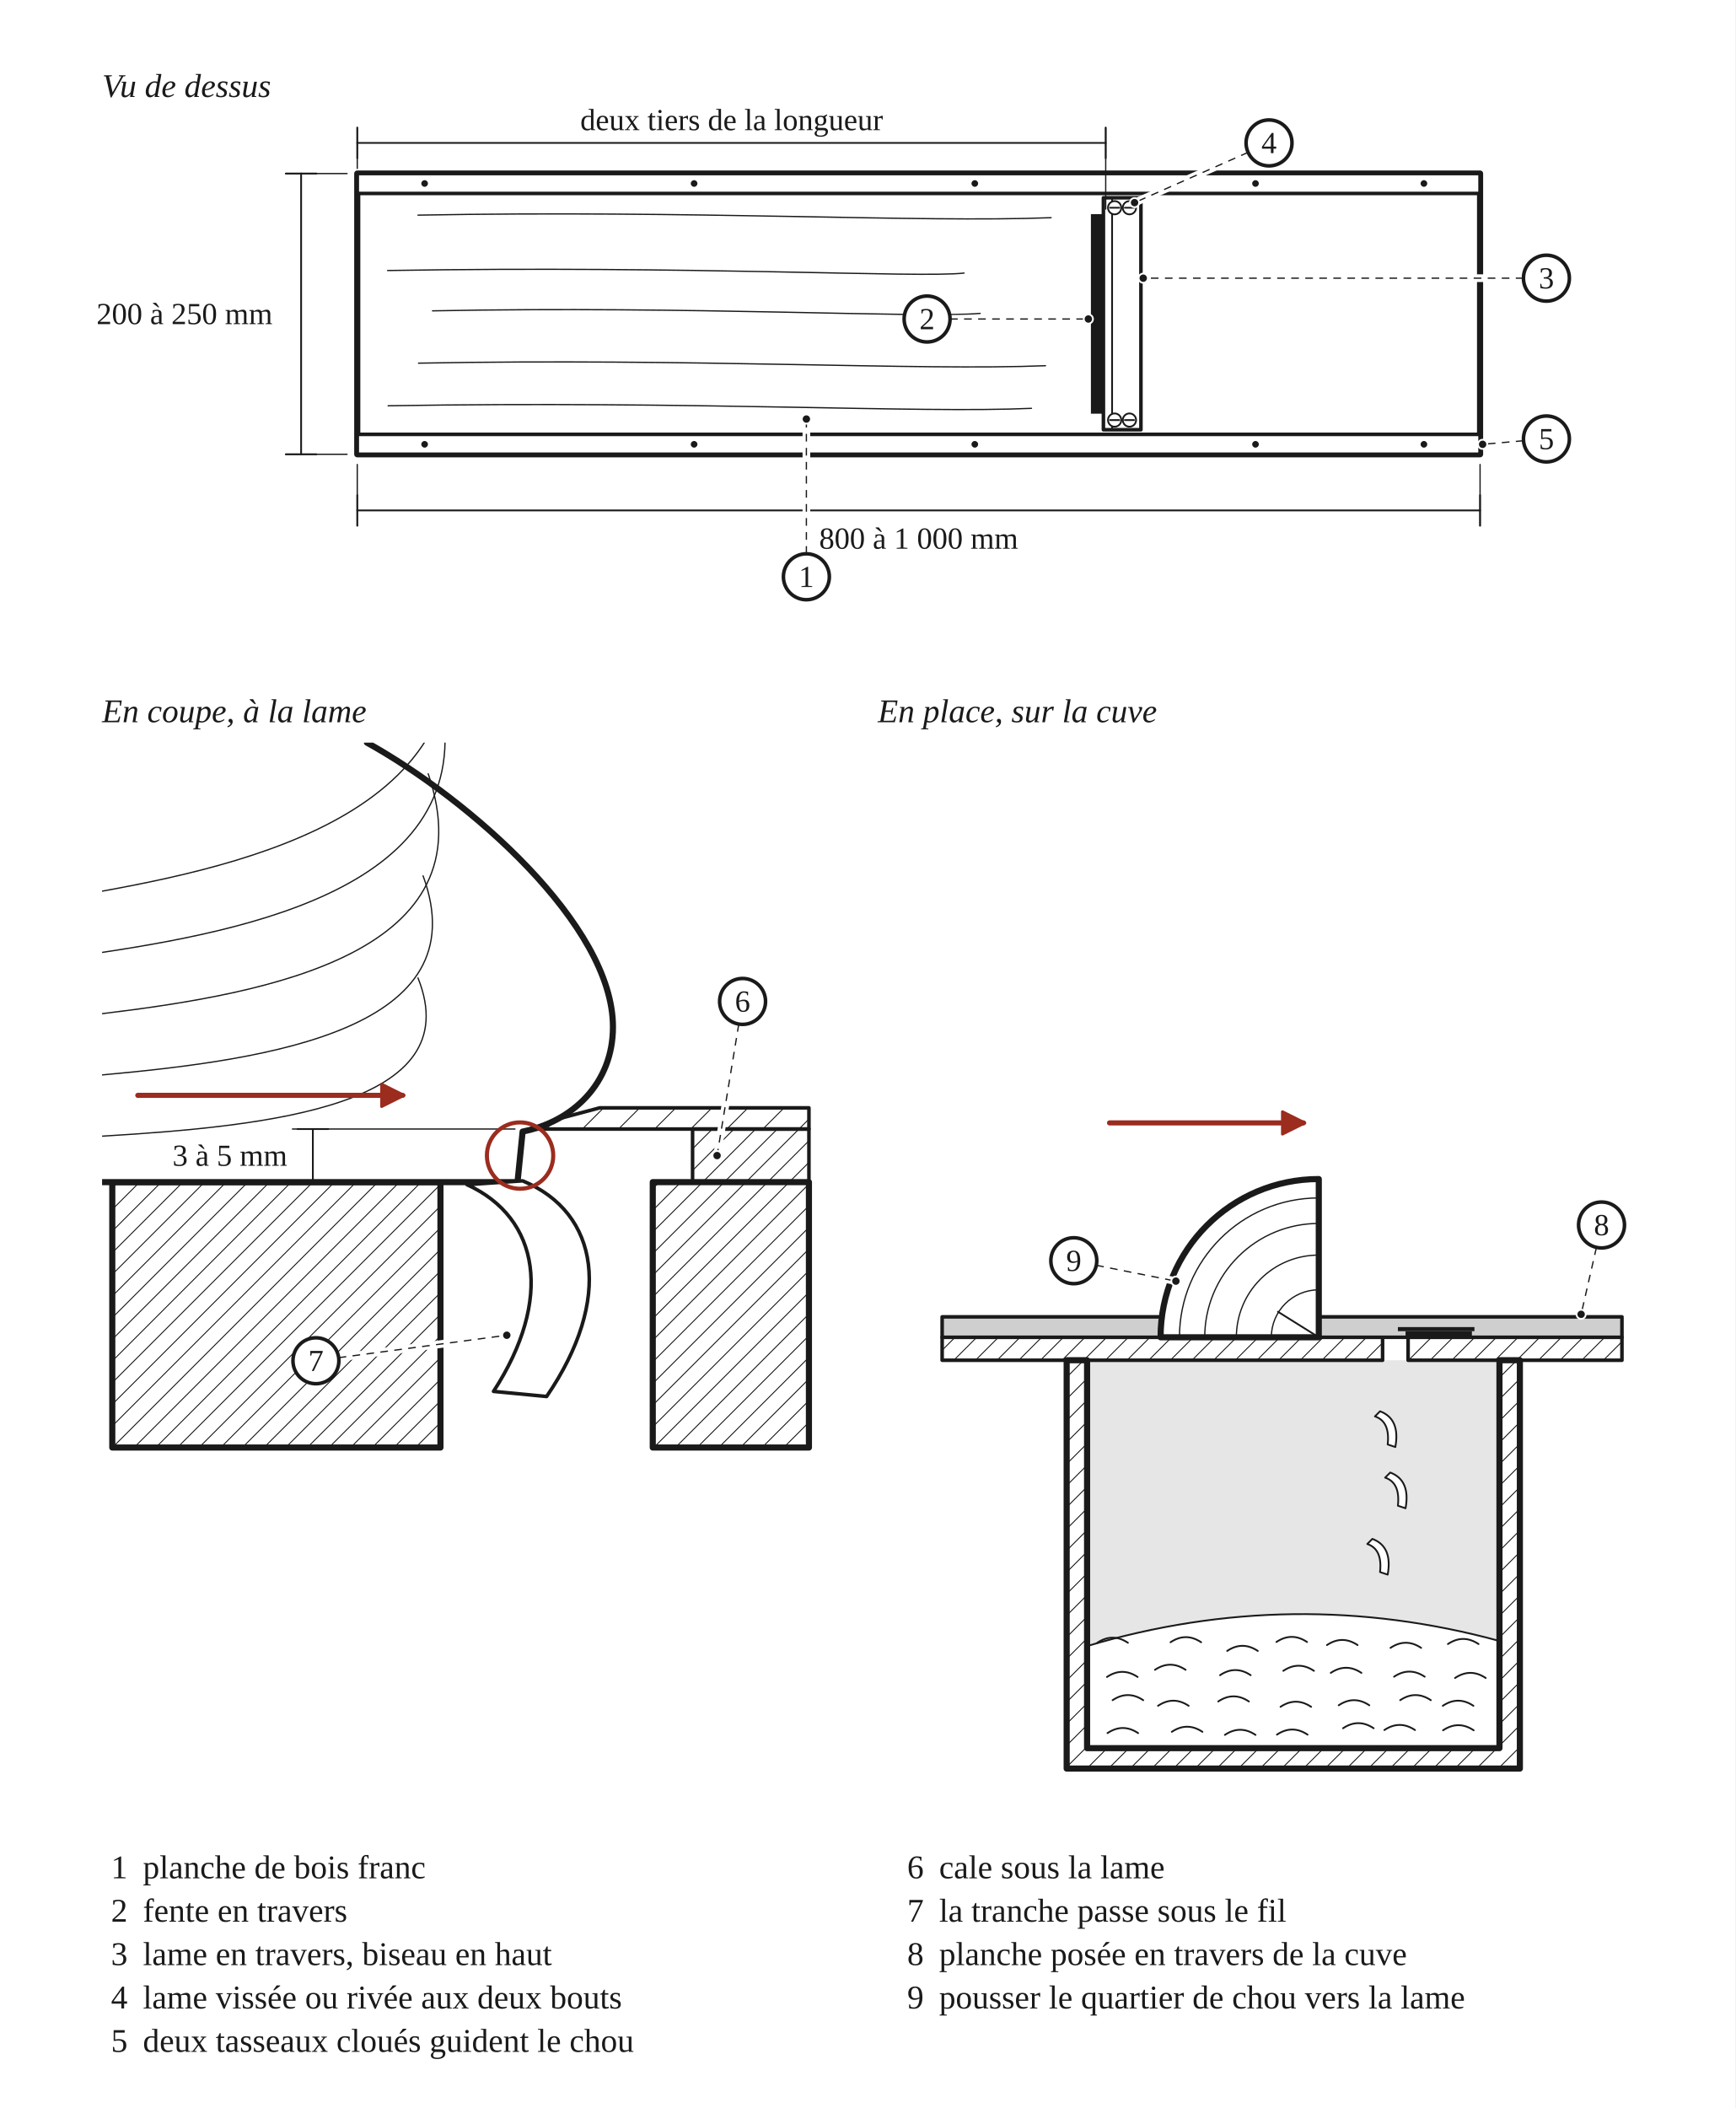
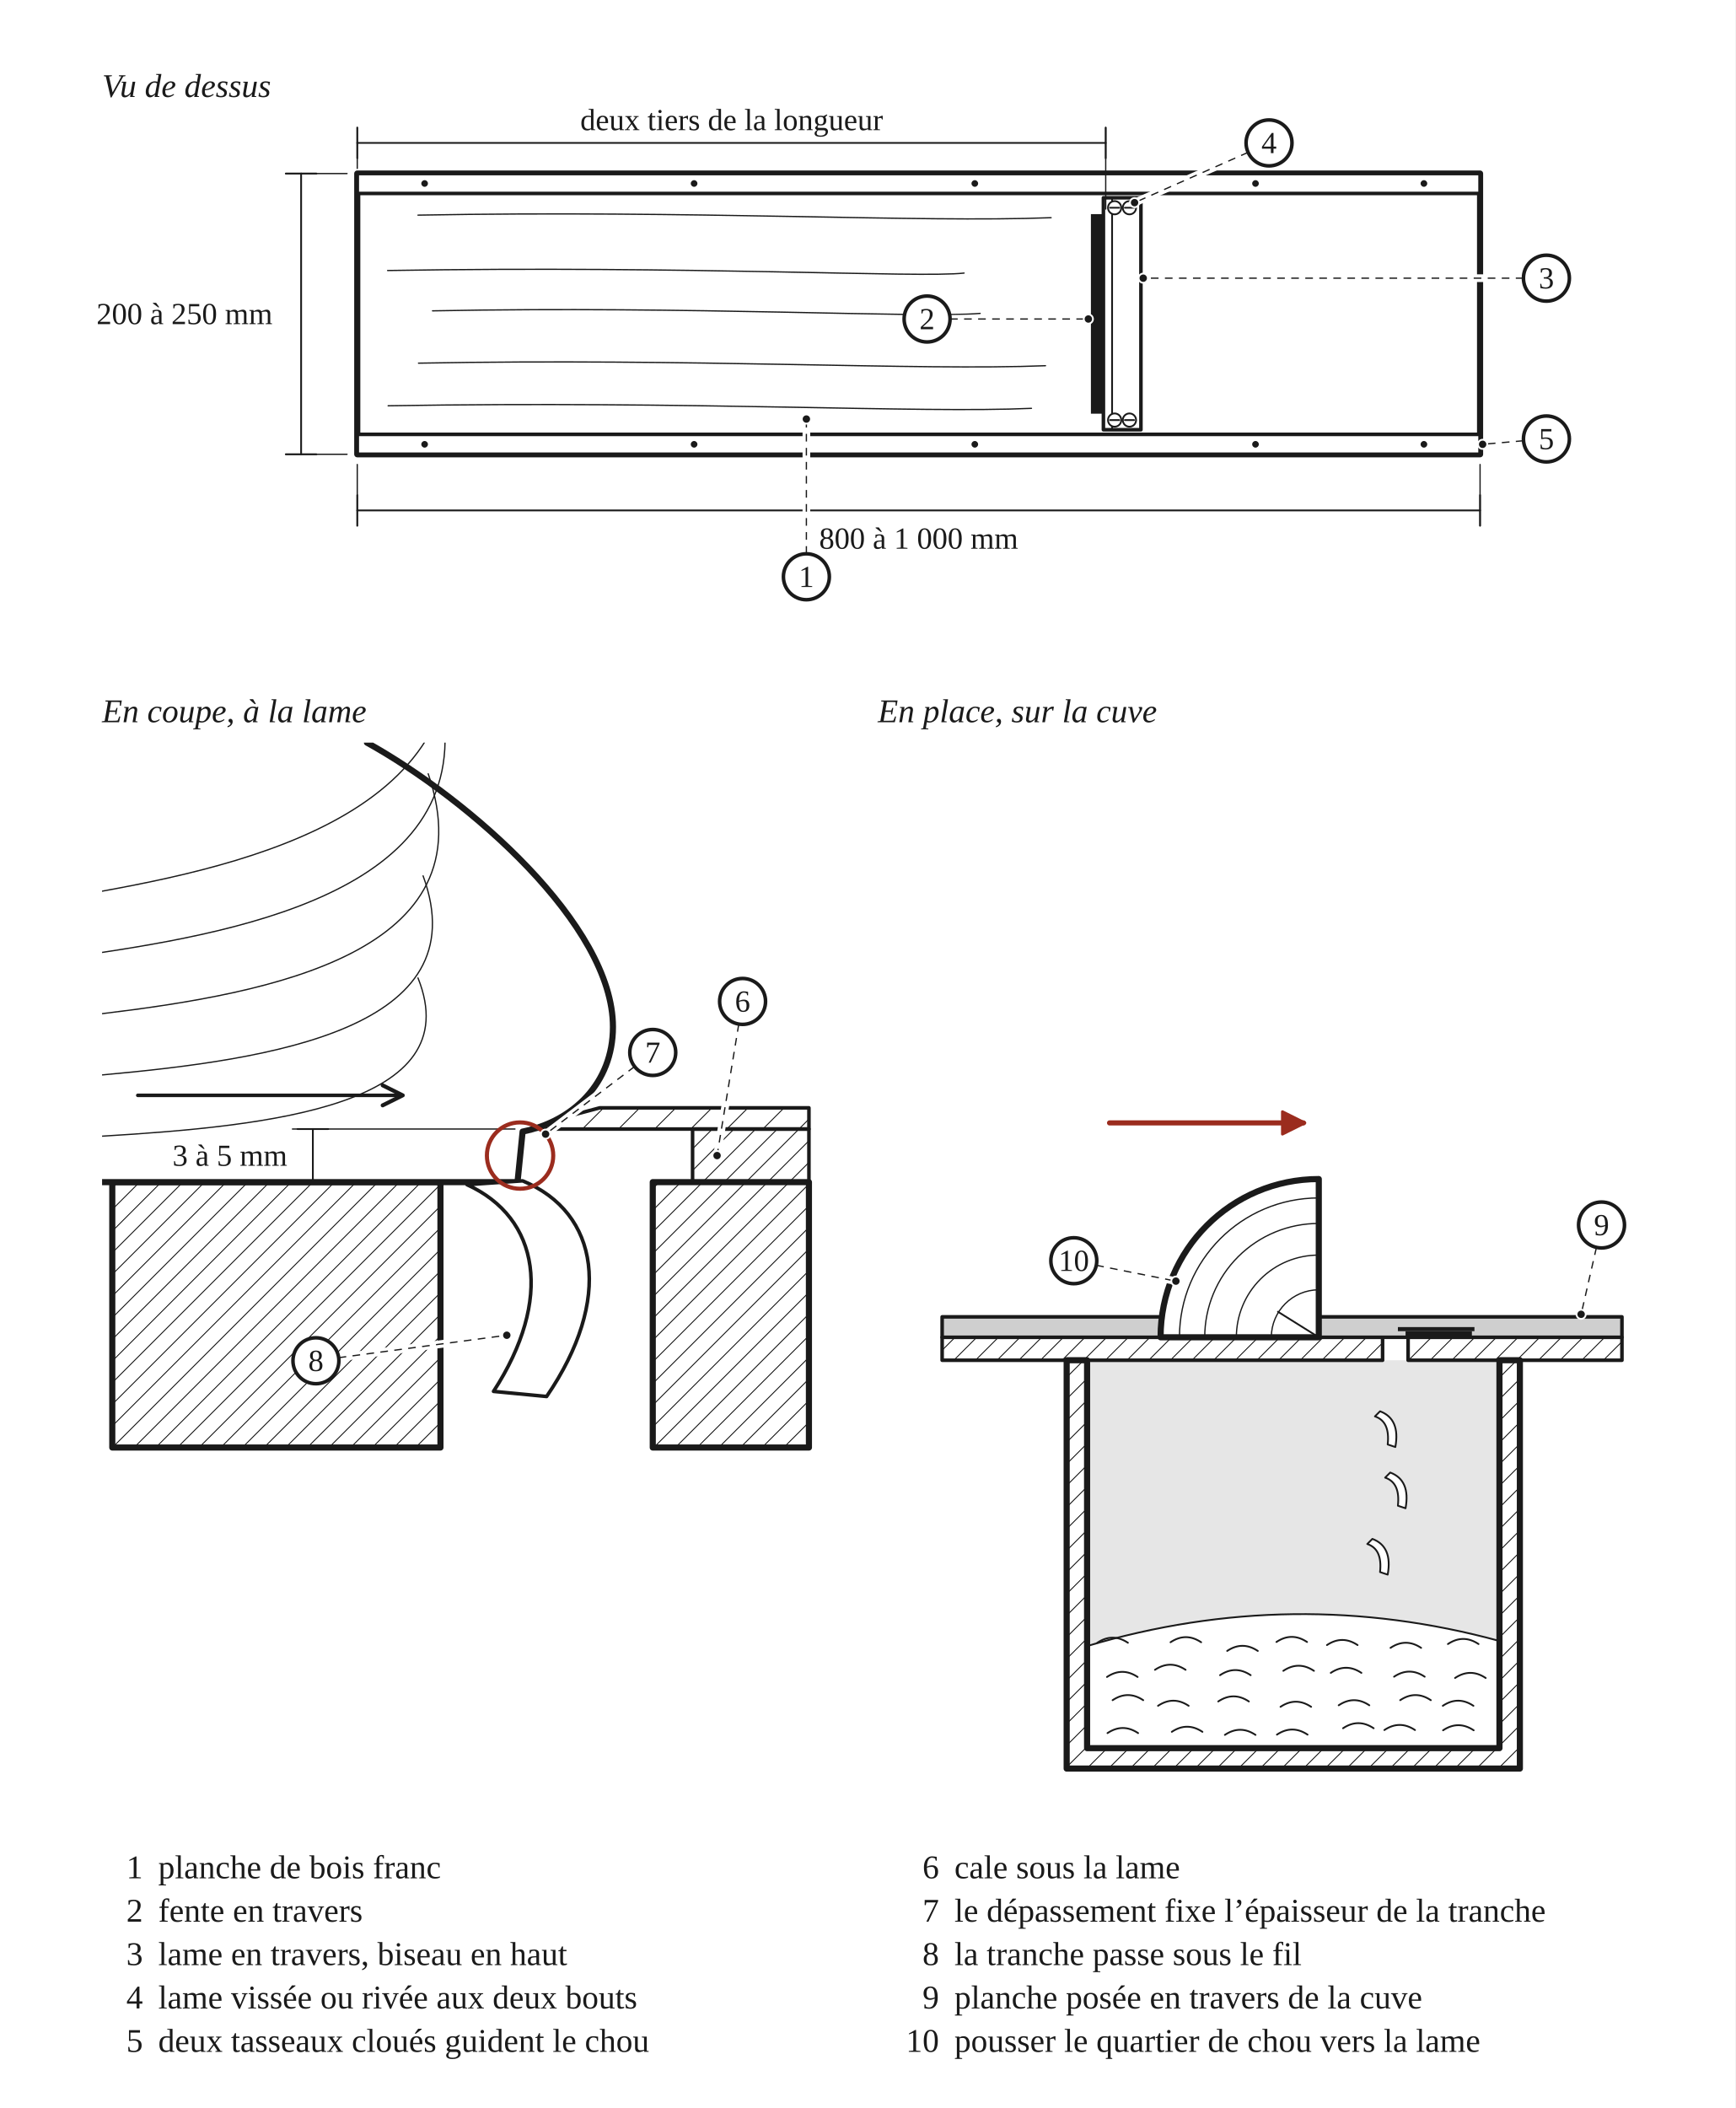
<svg xmlns="http://www.w3.org/2000/svg" width="680" height="826" viewBox="0 0 680 826" role="img">
  <defs>
    <pattern id="h-bois" width="6" height="6" patternUnits="userSpaceOnUse" patternTransform="rotate(45)">
      <line x1="0" y1="0" x2="0" y2="6" stroke="#1A1A1A" stroke-width="0.7" />
    </pattern>
    <pattern id="h-metal" width="10" height="10" patternUnits="userSpaceOnUse" patternTransform="rotate(45)">
      <line x1="0" y1="0" x2="0" y2="10" stroke="#1A1A1A" stroke-width="0.7" />
    </pattern>
+     <marker id="fl" viewBox="0 0 10 10" refX="9" refY="5" markerWidth="7" markerHeight="7" orient="auto-start-reverse">
+       <path d="M1 1 L9 5 L1 9" fill="none" stroke="#1A1A1A" stroke-width="1.6" stroke-linecap="round" stroke-linejoin="round" />
+     </marker>
    <marker id="fl-r" viewBox="0 0 10 10" refX="8.5" refY="5" markerWidth="5.5" markerHeight="5.5" orient="auto-start-reverse">
      <path d="M1 1 L9 5 L1 9 Z" fill="#9B2C1E" stroke="#9B2C1E" stroke-width="1" stroke-linejoin="round" />
    </marker>
  </defs>
  <rect x="0" y="0" width="680" height="826" fill="#FFFFFF" />
  <text x="40" y="38" font-family="Georgia, 'Times New Roman', serif" font-size="13" font-style="italic" fill="#1A1A1A">Vu de dessus</text>
  <g transform="translate(40 46)" data-vue="dessus">
    <rect x="100" y="22" width="440" height="110" fill="#FFFFFF" stroke="#1A1A1A" stroke-width="2.4" stroke-linejoin="round" stroke-linecap="round" />
    <path d="M123.8 38.3 C232 36.3 320 41.3 371.9 39.3" fill="none" stroke="#1A1A1A" stroke-width="0.5" stroke-linejoin="round" stroke-linecap="round" />
    <path d="M111.9 60 C232 58 320 63 337.8 61" fill="none" stroke="#1A1A1A" stroke-width="0.5" stroke-linejoin="round" stroke-linecap="round" />
    <path d="M129.5 75.8 C232 73.8 320 78.8 344.1 76.8" fill="none" stroke="#1A1A1A" stroke-width="0.5" stroke-linejoin="round" stroke-linecap="round" />
    <path d="M124 96.3 C232 94.3 320 99.3 369.7 97.3" fill="none" stroke="#1A1A1A" stroke-width="0.5" stroke-linejoin="round" stroke-linecap="round" />
    <path d="M112.1 113 C232 111 320 116 364.2 114" fill="none" stroke="#1A1A1A" stroke-width="0.5" stroke-linejoin="round" stroke-linecap="round" />
    <rect x="387.5" y="37.9" width="11.7" height="78.2" fill="#1A1A1A" stroke="none" />
    <rect x="392.4" y="31.5" width="14.7" height="90.9" fill="#FFFFFF" stroke="#1A1A1A" stroke-width="1.4" stroke-linejoin="round" stroke-linecap="round" />
    <line x1="395.8" y1="31.5" x2="395.8" y2="122.5" fill="none" stroke="#1A1A1A" stroke-width="0.7" stroke-linejoin="round" stroke-linecap="round" />
    <circle cx="396.8" cy="35.4" r="2.6" fill="#FFFFFF" stroke="#1A1A1A" stroke-width="0.7" stroke-linejoin="round" stroke-linecap="round" />
    <line x1="395" y1="35.4" x2="398.6" y2="35.4" fill="none" stroke="#1A1A1A" stroke-width="0.7" stroke-linejoin="round" stroke-linecap="round" />
    <circle cx="402.6" cy="35.4" r="2.6" fill="#FFFFFF" stroke="#1A1A1A" stroke-width="0.7" stroke-linejoin="round" stroke-linecap="round" />
    <line x1="400.8" y1="35.4" x2="404.4" y2="35.4" fill="none" stroke="#1A1A1A" stroke-width="0.7" stroke-linejoin="round" stroke-linecap="round" />
    <circle cx="396.8" cy="118.6" r="2.6" fill="#FFFFFF" stroke="#1A1A1A" stroke-width="0.7" stroke-linejoin="round" stroke-linecap="round" />
    <line x1="395" y1="118.6" x2="398.6" y2="118.6" fill="none" stroke="#1A1A1A" stroke-width="0.7" stroke-linejoin="round" stroke-linecap="round" />
    <circle cx="402.6" cy="118.6" r="2.6" fill="#FFFFFF" stroke="#1A1A1A" stroke-width="0.7" stroke-linejoin="round" stroke-linecap="round" />
    <line x1="400.8" y1="118.6" x2="404.4" y2="118.6" fill="none" stroke="#1A1A1A" stroke-width="0.7" stroke-linejoin="round" stroke-linecap="round" />
    <rect x="100" y="22" width="440" height="7.8" fill="#FFFFFF" stroke="#1A1A1A" stroke-width="1.4" stroke-linejoin="round" stroke-linecap="round" />
    <circle cx="126.4" cy="25.9" r="1.3" fill="#1A1A1A" stroke="none" />
    <circle cx="232" cy="25.9" r="1.3" fill="#1A1A1A" stroke="none" />
    <circle cx="342" cy="25.9" r="1.3" fill="#1A1A1A" stroke="none" />
    <circle cx="452" cy="25.9" r="1.3" fill="#1A1A1A" stroke="none" />
    <circle cx="518" cy="25.9" r="1.3" fill="#1A1A1A" stroke="none" />
    <rect x="100" y="124.2" width="440" height="7.8" fill="#FFFFFF" stroke="#1A1A1A" stroke-width="1.4" stroke-linejoin="round" stroke-linecap="round" />
    <circle cx="126.4" cy="128.1" r="1.3" fill="#1A1A1A" stroke="none" />
    <circle cx="232" cy="128.1" r="1.3" fill="#1A1A1A" stroke="none" />
    <circle cx="342" cy="128.1" r="1.3" fill="#1A1A1A" stroke="none" />
    <circle cx="452" cy="128.1" r="1.3" fill="#1A1A1A" stroke="none" />
    <circle cx="518" cy="128.1" r="1.3" fill="#1A1A1A" stroke="none" />
    <line x1="100" y1="154" x2="540" y2="154" fill="none" stroke="#1A1A1A" stroke-width="0.7" stroke-linejoin="round" stroke-linecap="round" />
    <line x1="100" y1="148" x2="100" y2="160" fill="none" stroke="#1A1A1A" stroke-width="0.7" stroke-linejoin="round" stroke-linecap="round" />
    <line x1="540" y1="148" x2="540" y2="160" fill="none" stroke="#1A1A1A" stroke-width="0.7" stroke-linejoin="round" stroke-linecap="round" />
    <text x="320" y="169" text-anchor="middle" font-family="Georgia, 'Times New Roman', serif" font-size="12" fill="#1A1A1A" stroke="#FFFFFF" stroke-width="3" stroke-linejoin="round" paint-order="stroke">800 à 1 000 mm</text>
    <line x1="100" y1="136" x2="100" y2="160" fill="none" stroke="#1A1A1A" stroke-width="0.5" stroke-linejoin="round" stroke-linecap="round" />
    <line x1="540" y1="136" x2="540" y2="160" fill="none" stroke="#1A1A1A" stroke-width="0.5" stroke-linejoin="round" stroke-linecap="round" />
    <line x1="78" y1="22" x2="78" y2="132" fill="none" stroke="#1A1A1A" stroke-width="0.7" stroke-linejoin="round" stroke-linecap="round" />
    <line x1="72" y1="22" x2="84" y2="22" fill="none" stroke="#1A1A1A" stroke-width="0.7" stroke-linejoin="round" stroke-linecap="round" />
    <line x1="72" y1="132" x2="84" y2="132" fill="none" stroke="#1A1A1A" stroke-width="0.7" stroke-linejoin="round" stroke-linecap="round" />
    <text x="32.3" y="81" text-anchor="middle" font-family="Georgia, 'Times New Roman', serif" font-size="12" fill="#1A1A1A" stroke="#FFFFFF" stroke-width="3" stroke-linejoin="round" paint-order="stroke">200 à 250 mm</text>
    <line x1="72" y1="22" x2="96" y2="22" fill="none" stroke="#1A1A1A" stroke-width="0.5" stroke-linejoin="round" stroke-linecap="round" />
    <line x1="72" y1="132" x2="96" y2="132" fill="none" stroke="#1A1A1A" stroke-width="0.5" stroke-linejoin="round" stroke-linecap="round" />
    <line x1="100" y1="10" x2="393.3" y2="10" fill="none" stroke="#1A1A1A" stroke-width="0.7" stroke-linejoin="round" stroke-linecap="round" />
    <line x1="100" y1="4" x2="100" y2="16" fill="none" stroke="#1A1A1A" stroke-width="0.7" stroke-linejoin="round" stroke-linecap="round" />
    <line x1="393.3" y1="4" x2="393.3" y2="16" fill="none" stroke="#1A1A1A" stroke-width="0.7" stroke-linejoin="round" stroke-linecap="round" />
    <text x="246.7" y="5" text-anchor="middle" font-family="Georgia, 'Times New Roman', serif" font-size="12" fill="#1A1A1A" stroke="#FFFFFF" stroke-width="3" stroke-linejoin="round" paint-order="stroke">deux tiers de la longueur</text>
    <line x1="393.3" y1="4" x2="393.3" y2="35.9" fill="none" stroke="#1A1A1A" stroke-width="0.5" stroke-linejoin="round" stroke-linecap="round" />
    <line x1="100" y1="4" x2="100" y2="20" fill="none" stroke="#1A1A1A" stroke-width="0.5" stroke-linejoin="round" stroke-linecap="round" />
  </g>
  <text x="40" y="283" font-family="Georgia, 'Times New Roman', serif" font-size="13" font-style="italic" fill="#1A1A1A">En coupe, à la lame</text>
  <g transform="translate(40 291)" data-vue="coupe">
    <path d="M4 172.2 L132.6 172.2 L132.6 276.2 L4 276.2 Z" fill="url(#h-bois)" stroke="#1A1A1A" stroke-width="2.4" stroke-linejoin="round" />
    <path d="M215.8 172.2 L277 172.2 L277 276.2 L215.8 276.2 Z" fill="url(#h-bois)" stroke="#1A1A1A" stroke-width="2.4" stroke-linejoin="round" />
    <rect x="231.4" y="151.4" width="45.6" height="20.8" fill="url(#h-bois)" stroke="#1A1A1A" stroke-width="1.4" stroke-linejoin="round" />
    <path d="M163.8 151.4 L195 143.1 L277 143.1 L277 151.4 Z" fill="url(#h-metal)" stroke="#1A1A1A" stroke-width="1.4" stroke-linejoin="round" />
    <clipPath id="vue-80-41-chou">
      <rect x="0" y="0" width="281" height="410" />
    </clipPath>
    <g clip-path="url(#vue-80-41-chou)">
      <path d="M0 172.2 L162.8 172.2 L164.8 152.4 C184.6 148.4 200.2 133.4 200.2 111.4 C200.2 71.4 143.8 22.2 103.8 0 L0 0 Z" fill="#FFFFFF" stroke="none" />
      <path d="M0 154.2 C66.3 150.2 143.8 142.2 123.8 92.2" fill="none" stroke="#1A1A1A" stroke-width="0.5" stroke-linejoin="round" stroke-linecap="round" />
      <path d="M0 130.2 C66.3 124.2 147.8 112.2 125.8 52.2" fill="none" stroke="#1A1A1A" stroke-width="0.5" stroke-linejoin="round" stroke-linecap="round" />
      <path d="M0 106.2 C66.3 98.2 151.8 82.2 127.8 12.2" fill="none" stroke="#1A1A1A" stroke-width="0.5" stroke-linejoin="round" stroke-linecap="round" />
      <path d="M0 82.2 C66.3 72.2 155.8 52.2 129.8 -27.8" fill="none" stroke="#1A1A1A" stroke-width="0.5" stroke-linejoin="round" stroke-linecap="round" />
      <path d="M0 58.2 C66.3 46.2 159.8 22.2 131.8 -67.8" fill="none" stroke="#1A1A1A" stroke-width="0.5" stroke-linejoin="round" stroke-linecap="round" />
      <path d="M0 172.2 L162.8 172.2 L164.8 152.4 C184.6 148.4 200.2 133.4 200.2 111.4 C200.2 71.4 143.8 22.2 103.8 0" fill="none" stroke="#1A1A1A" stroke-width="2.4" stroke-linejoin="round" stroke-linecap="round" />
    </g>
    <path d="M164.8 171.7 C195 184.2 200.2 218.2 174.2 256.2 L153.4 254.2 C176.8 218.2 171.6 186.2 143 173.2 Z" fill="#FFFFFF" stroke="#1A1A1A" stroke-width="1.4" stroke-linejoin="round" stroke-linecap="round" />
-     <path d="M14 138.2 L117.8 138.2" fill="none" stroke="#9B2C1E" stroke-width="2" stroke-linejoin="round" stroke-linecap="round" marker-end="url(#fl-r)" />
+     <path d="M14 138.2 L117.8 138.2" fill="none" stroke="#1A1A1A" stroke-width="1.4" stroke-linejoin="round" stroke-linecap="round" marker-end="url(#fl)" />
    <line x1="161.8" y1="151.4" x2="74.6" y2="151.4" fill="none" stroke="#1A1A1A" stroke-width="0.5" stroke-linejoin="round" stroke-linecap="round" />
    <line x1="82.6" y1="151.4" x2="82.6" y2="172.2" fill="none" stroke="#1A1A1A" stroke-width="0.7" stroke-linejoin="round" stroke-linecap="round" />
    <line x1="76.6" y1="151.4" x2="88.6" y2="151.4" fill="none" stroke="#1A1A1A" stroke-width="0.7" stroke-linejoin="round" stroke-linecap="round" />
    <line x1="76.6" y1="172.2" x2="88.6" y2="172.2" fill="none" stroke="#1A1A1A" stroke-width="0.7" stroke-linejoin="round" stroke-linecap="round" />
    <text x="50.1" y="165.8" text-anchor="middle" font-family="Georgia, 'Times New Roman', serif" font-size="12" fill="#1A1A1A" stroke="#FFFFFF" stroke-width="3" stroke-linejoin="round" paint-order="stroke">3 à 5 mm</text>
    <circle cx="163.8" cy="161.8" r="13" fill="none" stroke="#9B2C1E" stroke-width="1.6" />
  </g>
  <text x="344" y="283" font-family="Georgia, 'Times New Roman', serif" font-size="13" font-style="italic" fill="#1A1A1A">En place, sur la cuve</text>
  <g transform="translate(344 291)" data-vue="place">
    <rect x="82" y="242" width="161.6" height="152" fill="#E6E6E6" stroke="none" />
    <path d="M82 394 L82 354 Q162.8 330 243.6 352 L243.6 394 Z" fill="#FFFFFF" stroke="none" />
    <path d="M86 352.7 q6 -4 12 0" fill="none" stroke="#1A1A1A" stroke-width="0.7" stroke-linejoin="round" stroke-linecap="round" />
    <path d="M114.7 352.5 q6 -4 12 0" fill="none" stroke="#1A1A1A" stroke-width="0.7" stroke-linejoin="round" stroke-linecap="round" />
    <path d="M136.9 355.9 q6 -4 12 0" fill="none" stroke="#1A1A1A" stroke-width="0.7" stroke-linejoin="round" stroke-linecap="round" />
    <path d="M156.2 352.4 q6 -4 12 0" fill="none" stroke="#1A1A1A" stroke-width="0.7" stroke-linejoin="round" stroke-linecap="round" />
    <path d="M176 353.6 q6 -4 12 0" fill="none" stroke="#1A1A1A" stroke-width="0.7" stroke-linejoin="round" stroke-linecap="round" />
    <path d="M200.9 354.7 q6 -4 12 0" fill="none" stroke="#1A1A1A" stroke-width="0.7" stroke-linejoin="round" stroke-linecap="round" />
    <path d="M223.4 353.2 q6 -4 12 0" fill="none" stroke="#1A1A1A" stroke-width="0.7" stroke-linejoin="round" stroke-linecap="round" />
    <path d="M89.8 366.1 q6 -4 12 0" fill="none" stroke="#1A1A1A" stroke-width="0.7" stroke-linejoin="round" stroke-linecap="round" />
    <path d="M108.6 363.3 q6 -4 12 0" fill="none" stroke="#1A1A1A" stroke-width="0.7" stroke-linejoin="round" stroke-linecap="round" />
    <path d="M134.1 365.4 q6 -4 12 0" fill="none" stroke="#1A1A1A" stroke-width="0.7" stroke-linejoin="round" stroke-linecap="round" />
    <path d="M158.9 363.7 q6 -4 12 0" fill="none" stroke="#1A1A1A" stroke-width="0.7" stroke-linejoin="round" stroke-linecap="round" />
    <path d="M177.5 364.5 q6 -4 12 0" fill="none" stroke="#1A1A1A" stroke-width="0.7" stroke-linejoin="round" stroke-linecap="round" />
    <path d="M202.3 366 q6 -4 12 0" fill="none" stroke="#1A1A1A" stroke-width="0.7" stroke-linejoin="round" stroke-linecap="round" />
    <path d="M226.2 366.5 q6 -4 12 0" fill="none" stroke="#1A1A1A" stroke-width="0.7" stroke-linejoin="round" stroke-linecap="round" />
    <path d="M92 375.2 q6 -4 12 0" fill="none" stroke="#1A1A1A" stroke-width="0.7" stroke-linejoin="round" stroke-linecap="round" />
    <path d="M109.8 377.4 q6 -4 12 0" fill="none" stroke="#1A1A1A" stroke-width="0.7" stroke-linejoin="round" stroke-linecap="round" />
    <path d="M133.4 375.7 q6 -4 12 0" fill="none" stroke="#1A1A1A" stroke-width="0.7" stroke-linejoin="round" stroke-linecap="round" />
    <path d="M157.8 377.8 q6 -4 12 0" fill="none" stroke="#1A1A1A" stroke-width="0.7" stroke-linejoin="round" stroke-linecap="round" />
    <path d="M180.6 377.2 q6 -4 12 0" fill="none" stroke="#1A1A1A" stroke-width="0.7" stroke-linejoin="round" stroke-linecap="round" />
    <path d="M204.7 375.2 q6 -4 12 0" fill="none" stroke="#1A1A1A" stroke-width="0.7" stroke-linejoin="round" stroke-linecap="round" />
    <path d="M221.4 377.4 q6 -4 12 0" fill="none" stroke="#1A1A1A" stroke-width="0.7" stroke-linejoin="round" stroke-linecap="round" />
    <path d="M90 388.1 q6 -4 12 0" fill="none" stroke="#1A1A1A" stroke-width="0.7" stroke-linejoin="round" stroke-linecap="round" />
    <path d="M115.2 387.6 q6 -4 12 0" fill="none" stroke="#1A1A1A" stroke-width="0.7" stroke-linejoin="round" stroke-linecap="round" />
    <path d="M136 388.8 q6 -4 12 0" fill="none" stroke="#1A1A1A" stroke-width="0.7" stroke-linejoin="round" stroke-linecap="round" />
    <path d="M156.4 388.7 q6 -4 12 0" fill="none" stroke="#1A1A1A" stroke-width="0.7" stroke-linejoin="round" stroke-linecap="round" />
    <path d="M182.3 386.2 q6 -4 12 0" fill="none" stroke="#1A1A1A" stroke-width="0.7" stroke-linejoin="round" stroke-linecap="round" />
    <path d="M198.5 386.9 q6 -4 12 0" fill="none" stroke="#1A1A1A" stroke-width="0.7" stroke-linejoin="round" stroke-linecap="round" />
    <path d="M221.5 387 q6 -4 12 0" fill="none" stroke="#1A1A1A" stroke-width="0.7" stroke-linejoin="round" stroke-linecap="round" />
    <path d="M82 354 Q162.8 330 243.6 352" fill="none" stroke="#1A1A1A" stroke-width="0.7" stroke-linejoin="round" stroke-linecap="round" />
    <path d="M74 242 L74 402 L251.6 402 L251.6 242 L243.6 242 L243.6 394 L82 394 L82 242 Z" fill="url(#h-bois)" stroke="#1A1A1A" stroke-width="2.4" stroke-linejoin="round" />
    <rect x="25.2" y="233" width="172.6" height="9" fill="url(#h-bois)" stroke="#1A1A1A" stroke-width="1.4" stroke-linejoin="round" />
    <rect x="207.8" y="233" width="83.8" height="9" fill="url(#h-bois)" stroke="#1A1A1A" stroke-width="1.4" stroke-linejoin="round" />
    <rect x="25.2" y="225" width="266.4" height="8" fill="#CFCFCF" stroke="none" />
    <rect x="25.2" y="225" width="266.4" height="8" fill="none" stroke="#1A1A1A" stroke-width="1.4" stroke-linejoin="round" stroke-linecap="round" />
    <rect x="206.8" y="230.6" width="26" height="2.4" fill="#1A1A1A" stroke="none" />
    <rect x="203.8" y="229" width="30" height="1.6" fill="#1A1A1A" stroke="none" />
    <path d="M196.8 262 q8 3 6 14 l-3 -1 q1 -9 -5 -11 Z" fill="#FFFFFF" stroke="#1A1A1A" stroke-width="0.7" stroke-linejoin="round" stroke-linecap="round" />
    <path d="M200.8 286 q8 3 6 14 l-3 -1 q1 -9 -5 -11 Z" fill="#FFFFFF" stroke="#1A1A1A" stroke-width="0.7" stroke-linejoin="round" stroke-linecap="round" />
    <path d="M193.8 312 q8 3 6 14 l-3 -1 q1 -9 -5 -11 Z" fill="#FFFFFF" stroke="#1A1A1A" stroke-width="0.7" stroke-linejoin="round" stroke-linecap="round" />
    <path d="M172.8 233 L172.8 171 A62 62 0 0 0 110.8 233 Z" fill="#FFFFFF" stroke="#1A1A1A" stroke-width="2.4" stroke-linejoin="round" stroke-linecap="round" />
    <path d="M172.8 214.4 A18.6 18.6 0 0 0 154.2 233" fill="none" stroke="#1A1A1A" stroke-width="0.5" stroke-linejoin="round" stroke-linecap="round" />
    <path d="M172.8 200.8 A32.2 32.2 0 0 0 140.5 233" fill="none" stroke="#1A1A1A" stroke-width="0.5" stroke-linejoin="round" stroke-linecap="round" />
    <path d="M172.8 188.4 A44.6 44.6 0 0 0 128.1 233" fill="none" stroke="#1A1A1A" stroke-width="0.5" stroke-linejoin="round" stroke-linecap="round" />
    <path d="M172.8 178.4 A54.6 54.6 0 0 0 118.2 233" fill="none" stroke="#1A1A1A" stroke-width="0.5" stroke-linejoin="round" stroke-linecap="round" />
    <path d="M172.8 233 L156.8 223" fill="none" stroke="#1A1A1A" stroke-width="0.7" stroke-linejoin="round" stroke-linecap="round" />
    <path d="M90.8 149 L166.8 149" fill="none" stroke="#9B2C1E" stroke-width="2" stroke-linejoin="round" stroke-linecap="round" marker-end="url(#fl-r)" />
  </g>
  <line x1="316" y1="217" x2="316" y2="164.2" fill="none" stroke="#FFFFFF" stroke-width="3" stroke-linecap="round" />
  <line x1="316" y1="217" x2="316" y2="164.2" fill="none" stroke="#1A1A1A" stroke-width="0.5" stroke-dasharray="3 2.5" />
  <circle cx="316" cy="164.2" r="1.8" fill="#1A1A1A" stroke="#FFFFFF" stroke-width="0.7" />
  <circle cx="316" cy="226" r="9" fill="#FFFFFF" stroke="#1A1A1A" stroke-width="1.4" data-vue="dessus" />
  <text x="316" y="230" text-anchor="middle" font-family="Georgia, 'Times New Roman', serif" font-size="12" fill="#1A1A1A">1</text>
  <line x1="372.3" y1="125" x2="426.5" y2="125" fill="none" stroke="#FFFFFF" stroke-width="3" stroke-linecap="round" />
  <line x1="372.3" y1="125" x2="426.5" y2="125" fill="none" stroke="#1A1A1A" stroke-width="0.5" stroke-dasharray="3 2.5" />
  <circle cx="426.5" cy="125" r="1.8" fill="#1A1A1A" stroke="#FFFFFF" stroke-width="0.7" />
  <circle cx="363.3" cy="125" r="9" fill="#FFFFFF" stroke="#1A1A1A" stroke-width="1.4" data-vue="dessus" />
  <text x="363.3" y="129" text-anchor="middle" font-family="Georgia, 'Times New Roman', serif" font-size="12" fill="#1A1A1A">2</text>
  <line x1="597" y1="109" x2="448" y2="109" fill="none" stroke="#FFFFFF" stroke-width="3" stroke-linecap="round" />
  <line x1="597" y1="109" x2="448" y2="109" fill="none" stroke="#1A1A1A" stroke-width="0.5" stroke-dasharray="3 2.5" />
  <circle cx="448" cy="109" r="1.8" fill="#1A1A1A" stroke="#FFFFFF" stroke-width="0.7" />
  <circle cx="606" cy="109" r="9" fill="#FFFFFF" stroke="#1A1A1A" stroke-width="1.4" data-vue="dessus" />
  <text x="606" y="113" text-anchor="middle" font-family="Georgia, 'Times New Roman', serif" font-size="12" fill="#1A1A1A">3</text>
  <line x1="489.1" y1="59.7" x2="444.6" y2="79.4" fill="none" stroke="#FFFFFF" stroke-width="3" stroke-linecap="round" />
  <line x1="489.1" y1="59.7" x2="444.6" y2="79.4" fill="none" stroke="#1A1A1A" stroke-width="0.5" stroke-dasharray="3 2.5" />
  <circle cx="444.6" cy="79.4" r="1.8" fill="#1A1A1A" stroke="#FFFFFF" stroke-width="0.7" />
  <circle cx="497.3" cy="56" r="9" fill="#FFFFFF" stroke="#1A1A1A" stroke-width="1.4" data-vue="dessus" />
  <text x="497.3" y="60" text-anchor="middle" font-family="Georgia, 'Times New Roman', serif" font-size="12" fill="#1A1A1A">4</text>
  <line x1="597" y1="172.7" x2="581" y2="174.1" fill="none" stroke="#FFFFFF" stroke-width="3" stroke-linecap="round" />
  <line x1="597" y1="172.7" x2="581" y2="174.1" fill="none" stroke="#1A1A1A" stroke-width="0.5" stroke-dasharray="3 2.5" />
  <circle cx="581" cy="174.1" r="1.8" fill="#1A1A1A" stroke="#FFFFFF" stroke-width="0.7" />
  <circle cx="606" cy="172" r="9" fill="#FFFFFF" stroke="#1A1A1A" stroke-width="1.4" data-vue="dessus" />
  <text x="606" y="176" text-anchor="middle" font-family="Georgia, 'Times New Roman', serif" font-size="12" fill="#1A1A1A">5</text>
  <line x1="289.5" y1="401.3" x2="281" y2="452.8" fill="none" stroke="#FFFFFF" stroke-width="3" stroke-linecap="round" />
  <line x1="289.5" y1="401.3" x2="281" y2="452.8" fill="none" stroke="#1A1A1A" stroke-width="0.5" stroke-dasharray="3 2.5" />
  <circle cx="281" cy="452.8" r="1.8" fill="#1A1A1A" stroke="#FFFFFF" stroke-width="0.7" />
  <circle cx="291" cy="392.4" r="9" fill="#FFFFFF" stroke="#1A1A1A" stroke-width="1.4" data-vue="coupe" />
  <text x="291" y="396.4" text-anchor="middle" font-family="Georgia, 'Times New Roman', serif" font-size="12" fill="#1A1A1A">6</text>
+   <line x1="248.7" y1="417.9" x2="213.8" y2="444.4" fill="none" stroke="#FFFFFF" stroke-width="3" stroke-linecap="round" />
+   <line x1="248.7" y1="417.9" x2="213.8" y2="444.4" fill="none" stroke="#1A1A1A" stroke-width="0.5" stroke-dasharray="3 2.5" />
+   <circle cx="213.8" cy="444.4" r="1.8" fill="#1A1A1A" stroke="#FFFFFF" stroke-width="0.7" />
+   <circle cx="255.8" cy="412.4" r="9" fill="#FFFFFF" stroke="#1A1A1A" stroke-width="1.4" data-vue="coupe" />
+   <text x="255.8" y="416.4" text-anchor="middle" font-family="Georgia, 'Times New Roman', serif" font-size="12" fill="#1A1A1A">7</text>
  <line x1="132.7" y1="532" x2="198.6" y2="523.2" fill="none" stroke="#FFFFFF" stroke-width="3" stroke-linecap="round" />
  <line x1="132.7" y1="532" x2="198.6" y2="523.2" fill="none" stroke="#1A1A1A" stroke-width="0.5" stroke-dasharray="3 2.5" />
  <circle cx="198.6" cy="523.2" r="1.8" fill="#1A1A1A" stroke="#FFFFFF" stroke-width="0.7" />
  <circle cx="123.8" cy="533.2" r="9" fill="#FFFFFF" stroke="#1A1A1A" stroke-width="1.4" data-vue="coupe" />
-   <text x="123.8" y="537.2" text-anchor="middle" font-family="Georgia, 'Times New Roman', serif" font-size="12" fill="#1A1A1A">7</text>
+   <text x="123.8" y="537.2" text-anchor="middle" font-family="Georgia, 'Times New Roman', serif" font-size="12" fill="#1A1A1A">8</text>
  <line x1="625.6" y1="488.8" x2="619.6" y2="515" fill="none" stroke="#FFFFFF" stroke-width="3" stroke-linecap="round" />
  <line x1="625.6" y1="488.8" x2="619.6" y2="515" fill="none" stroke="#1A1A1A" stroke-width="0.5" stroke-dasharray="3 2.5" />
  <circle cx="619.6" cy="515" r="1.8" fill="#1A1A1A" stroke="#FFFFFF" stroke-width="0.7" />
  <circle cx="627.6" cy="480" r="9" fill="#FFFFFF" stroke="#1A1A1A" stroke-width="1.4" data-vue="place" />
-   <text x="627.6" y="484" text-anchor="middle" font-family="Georgia, 'Times New Roman', serif" font-size="12" fill="#1A1A1A">8</text>
+   <text x="627.6" y="484" text-anchor="middle" font-family="Georgia, 'Times New Roman', serif" font-size="12" fill="#1A1A1A">9</text>
  <line x1="429.6" y1="495.8" x2="460.8" y2="502" fill="none" stroke="#FFFFFF" stroke-width="3" stroke-linecap="round" />
  <line x1="429.6" y1="495.8" x2="460.8" y2="502" fill="none" stroke="#1A1A1A" stroke-width="0.5" stroke-dasharray="3 2.5" />
  <circle cx="460.8" cy="502" r="1.8" fill="#1A1A1A" stroke="#FFFFFF" stroke-width="0.7" />
  <circle cx="420.8" cy="494" r="9" fill="#FFFFFF" stroke="#1A1A1A" stroke-width="1.4" data-vue="place" />
-   <text x="420.8" y="498" text-anchor="middle" font-family="Georgia, 'Times New Roman', serif" font-size="12" fill="#1A1A1A">9</text>
-   <text x="50" y="736" text-anchor="end" font-family="Georgia, 'Times New Roman', serif" font-size="13" fill="#1A1A1A">1</text>
-   <text x="56" y="736" font-family="Georgia, 'Times New Roman', serif" font-size="13" fill="#1A1A1A">planche de bois franc</text>
-   <text x="50" y="753" text-anchor="end" font-family="Georgia, 'Times New Roman', serif" font-size="13" fill="#1A1A1A">2</text>
-   <text x="56" y="753" font-family="Georgia, 'Times New Roman', serif" font-size="13" fill="#1A1A1A">fente en travers</text>
-   <text x="50" y="770" text-anchor="end" font-family="Georgia, 'Times New Roman', serif" font-size="13" fill="#1A1A1A">3</text>
-   <text x="56" y="770" font-family="Georgia, 'Times New Roman', serif" font-size="13" fill="#1A1A1A">lame en travers, biseau en haut</text>
-   <text x="50" y="787" text-anchor="end" font-family="Georgia, 'Times New Roman', serif" font-size="13" fill="#1A1A1A">4</text>
-   <text x="56" y="787" font-family="Georgia, 'Times New Roman', serif" font-size="13" fill="#1A1A1A">lame vissée ou rivée aux deux bouts</text>
-   <text x="50" y="804" text-anchor="end" font-family="Georgia, 'Times New Roman', serif" font-size="13" fill="#1A1A1A">5</text>
-   <text x="56" y="804" font-family="Georgia, 'Times New Roman', serif" font-size="13" fill="#1A1A1A">deux tasseaux cloués guident le chou</text>
-   <text x="362" y="736" text-anchor="end" font-family="Georgia, 'Times New Roman', serif" font-size="13" fill="#1A1A1A">6</text>
-   <text x="368" y="736" font-family="Georgia, 'Times New Roman', serif" font-size="13" fill="#1A1A1A">cale sous la lame</text>
-   <text x="362" y="753" text-anchor="end" font-family="Georgia, 'Times New Roman', serif" font-size="13" fill="#1A1A1A">7</text>
-   <text x="368" y="753" font-family="Georgia, 'Times New Roman', serif" font-size="13" fill="#1A1A1A">la tranche passe sous le fil</text>
-   <text x="362" y="770" text-anchor="end" font-family="Georgia, 'Times New Roman', serif" font-size="13" fill="#1A1A1A">8</text>
-   <text x="368" y="770" font-family="Georgia, 'Times New Roman', serif" font-size="13" fill="#1A1A1A">planche posée en travers de la cuve</text>
-   <text x="362" y="787" text-anchor="end" font-family="Georgia, 'Times New Roman', serif" font-size="13" fill="#1A1A1A">9</text>
-   <text x="368" y="787" font-family="Georgia, 'Times New Roman', serif" font-size="13" fill="#1A1A1A">pousser le quartier de chou vers la lame</text>
+   <text x="420.8" y="498" text-anchor="middle" font-family="Georgia, 'Times New Roman', serif" font-size="12" fill="#1A1A1A">10</text>
+   <text x="56" y="736" text-anchor="end" font-family="Georgia, 'Times New Roman', serif" font-size="13" fill="#1A1A1A">1</text>
+   <text x="62" y="736" font-family="Georgia, 'Times New Roman', serif" font-size="13" fill="#1A1A1A">planche de bois franc</text>
+   <text x="56" y="753" text-anchor="end" font-family="Georgia, 'Times New Roman', serif" font-size="13" fill="#1A1A1A">2</text>
+   <text x="62" y="753" font-family="Georgia, 'Times New Roman', serif" font-size="13" fill="#1A1A1A">fente en travers</text>
+   <text x="56" y="770" text-anchor="end" font-family="Georgia, 'Times New Roman', serif" font-size="13" fill="#1A1A1A">3</text>
+   <text x="62" y="770" font-family="Georgia, 'Times New Roman', serif" font-size="13" fill="#1A1A1A">lame en travers, biseau en haut</text>
+   <text x="56" y="787" text-anchor="end" font-family="Georgia, 'Times New Roman', serif" font-size="13" fill="#1A1A1A">4</text>
+   <text x="62" y="787" font-family="Georgia, 'Times New Roman', serif" font-size="13" fill="#1A1A1A">lame vissée ou rivée aux deux bouts</text>
+   <text x="56" y="804" text-anchor="end" font-family="Georgia, 'Times New Roman', serif" font-size="13" fill="#1A1A1A">5</text>
+   <text x="62" y="804" font-family="Georgia, 'Times New Roman', serif" font-size="13" fill="#1A1A1A">deux tasseaux cloués guident le chou</text>
+   <text x="368" y="736" text-anchor="end" font-family="Georgia, 'Times New Roman', serif" font-size="13" fill="#1A1A1A">6</text>
+   <text x="374" y="736" font-family="Georgia, 'Times New Roman', serif" font-size="13" fill="#1A1A1A">cale sous la lame</text>
+   <text x="368" y="753" text-anchor="end" font-family="Georgia, 'Times New Roman', serif" font-size="13" fill="#1A1A1A">7</text>
+   <text x="374" y="753" font-family="Georgia, 'Times New Roman', serif" font-size="13" fill="#1A1A1A">le dépassement fixe l’épaisseur de la tranche</text>
+   <text x="368" y="770" text-anchor="end" font-family="Georgia, 'Times New Roman', serif" font-size="13" fill="#1A1A1A">8</text>
+   <text x="374" y="770" font-family="Georgia, 'Times New Roman', serif" font-size="13" fill="#1A1A1A">la tranche passe sous le fil</text>
+   <text x="368" y="787" text-anchor="end" font-family="Georgia, 'Times New Roman', serif" font-size="13" fill="#1A1A1A">9</text>
+   <text x="374" y="787" font-family="Georgia, 'Times New Roman', serif" font-size="13" fill="#1A1A1A">planche posée en travers de la cuve</text>
+   <text x="368" y="804" text-anchor="end" font-family="Georgia, 'Times New Roman', serif" font-size="13" fill="#1A1A1A">10</text>
+   <text x="374" y="804" font-family="Georgia, 'Times New Roman', serif" font-size="13" fill="#1A1A1A">pousser le quartier de chou vers la lame</text>
</svg>
